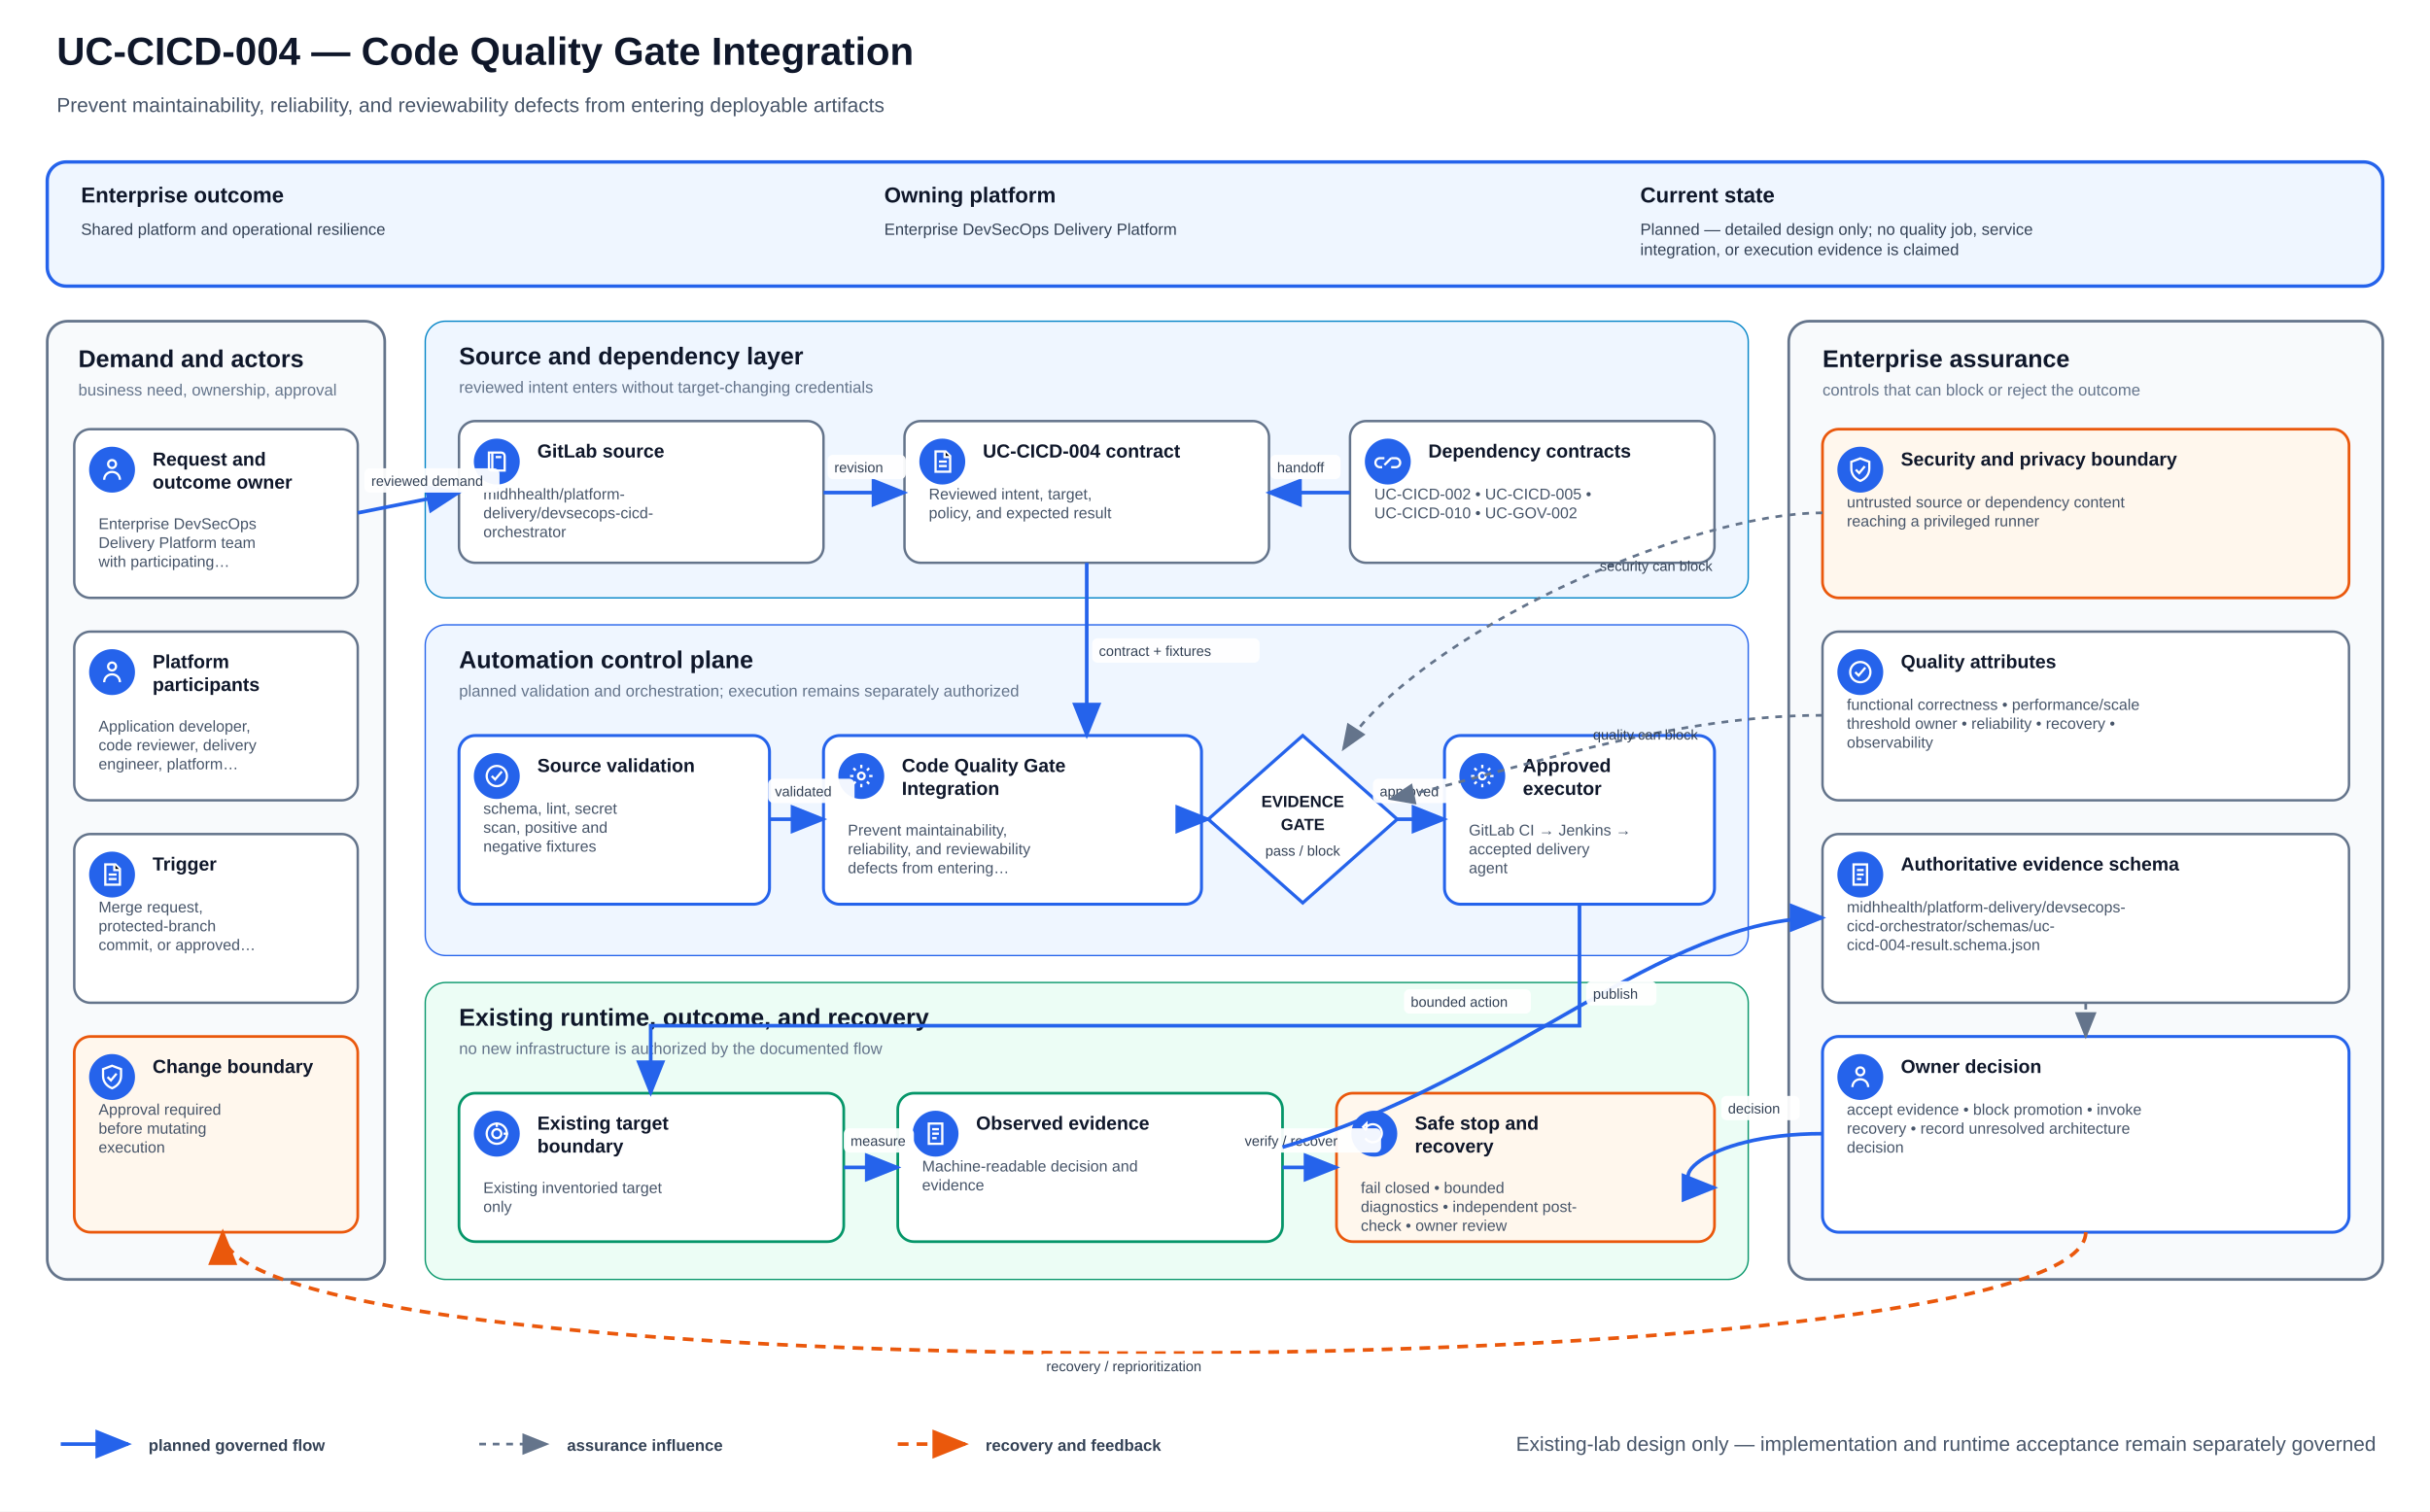
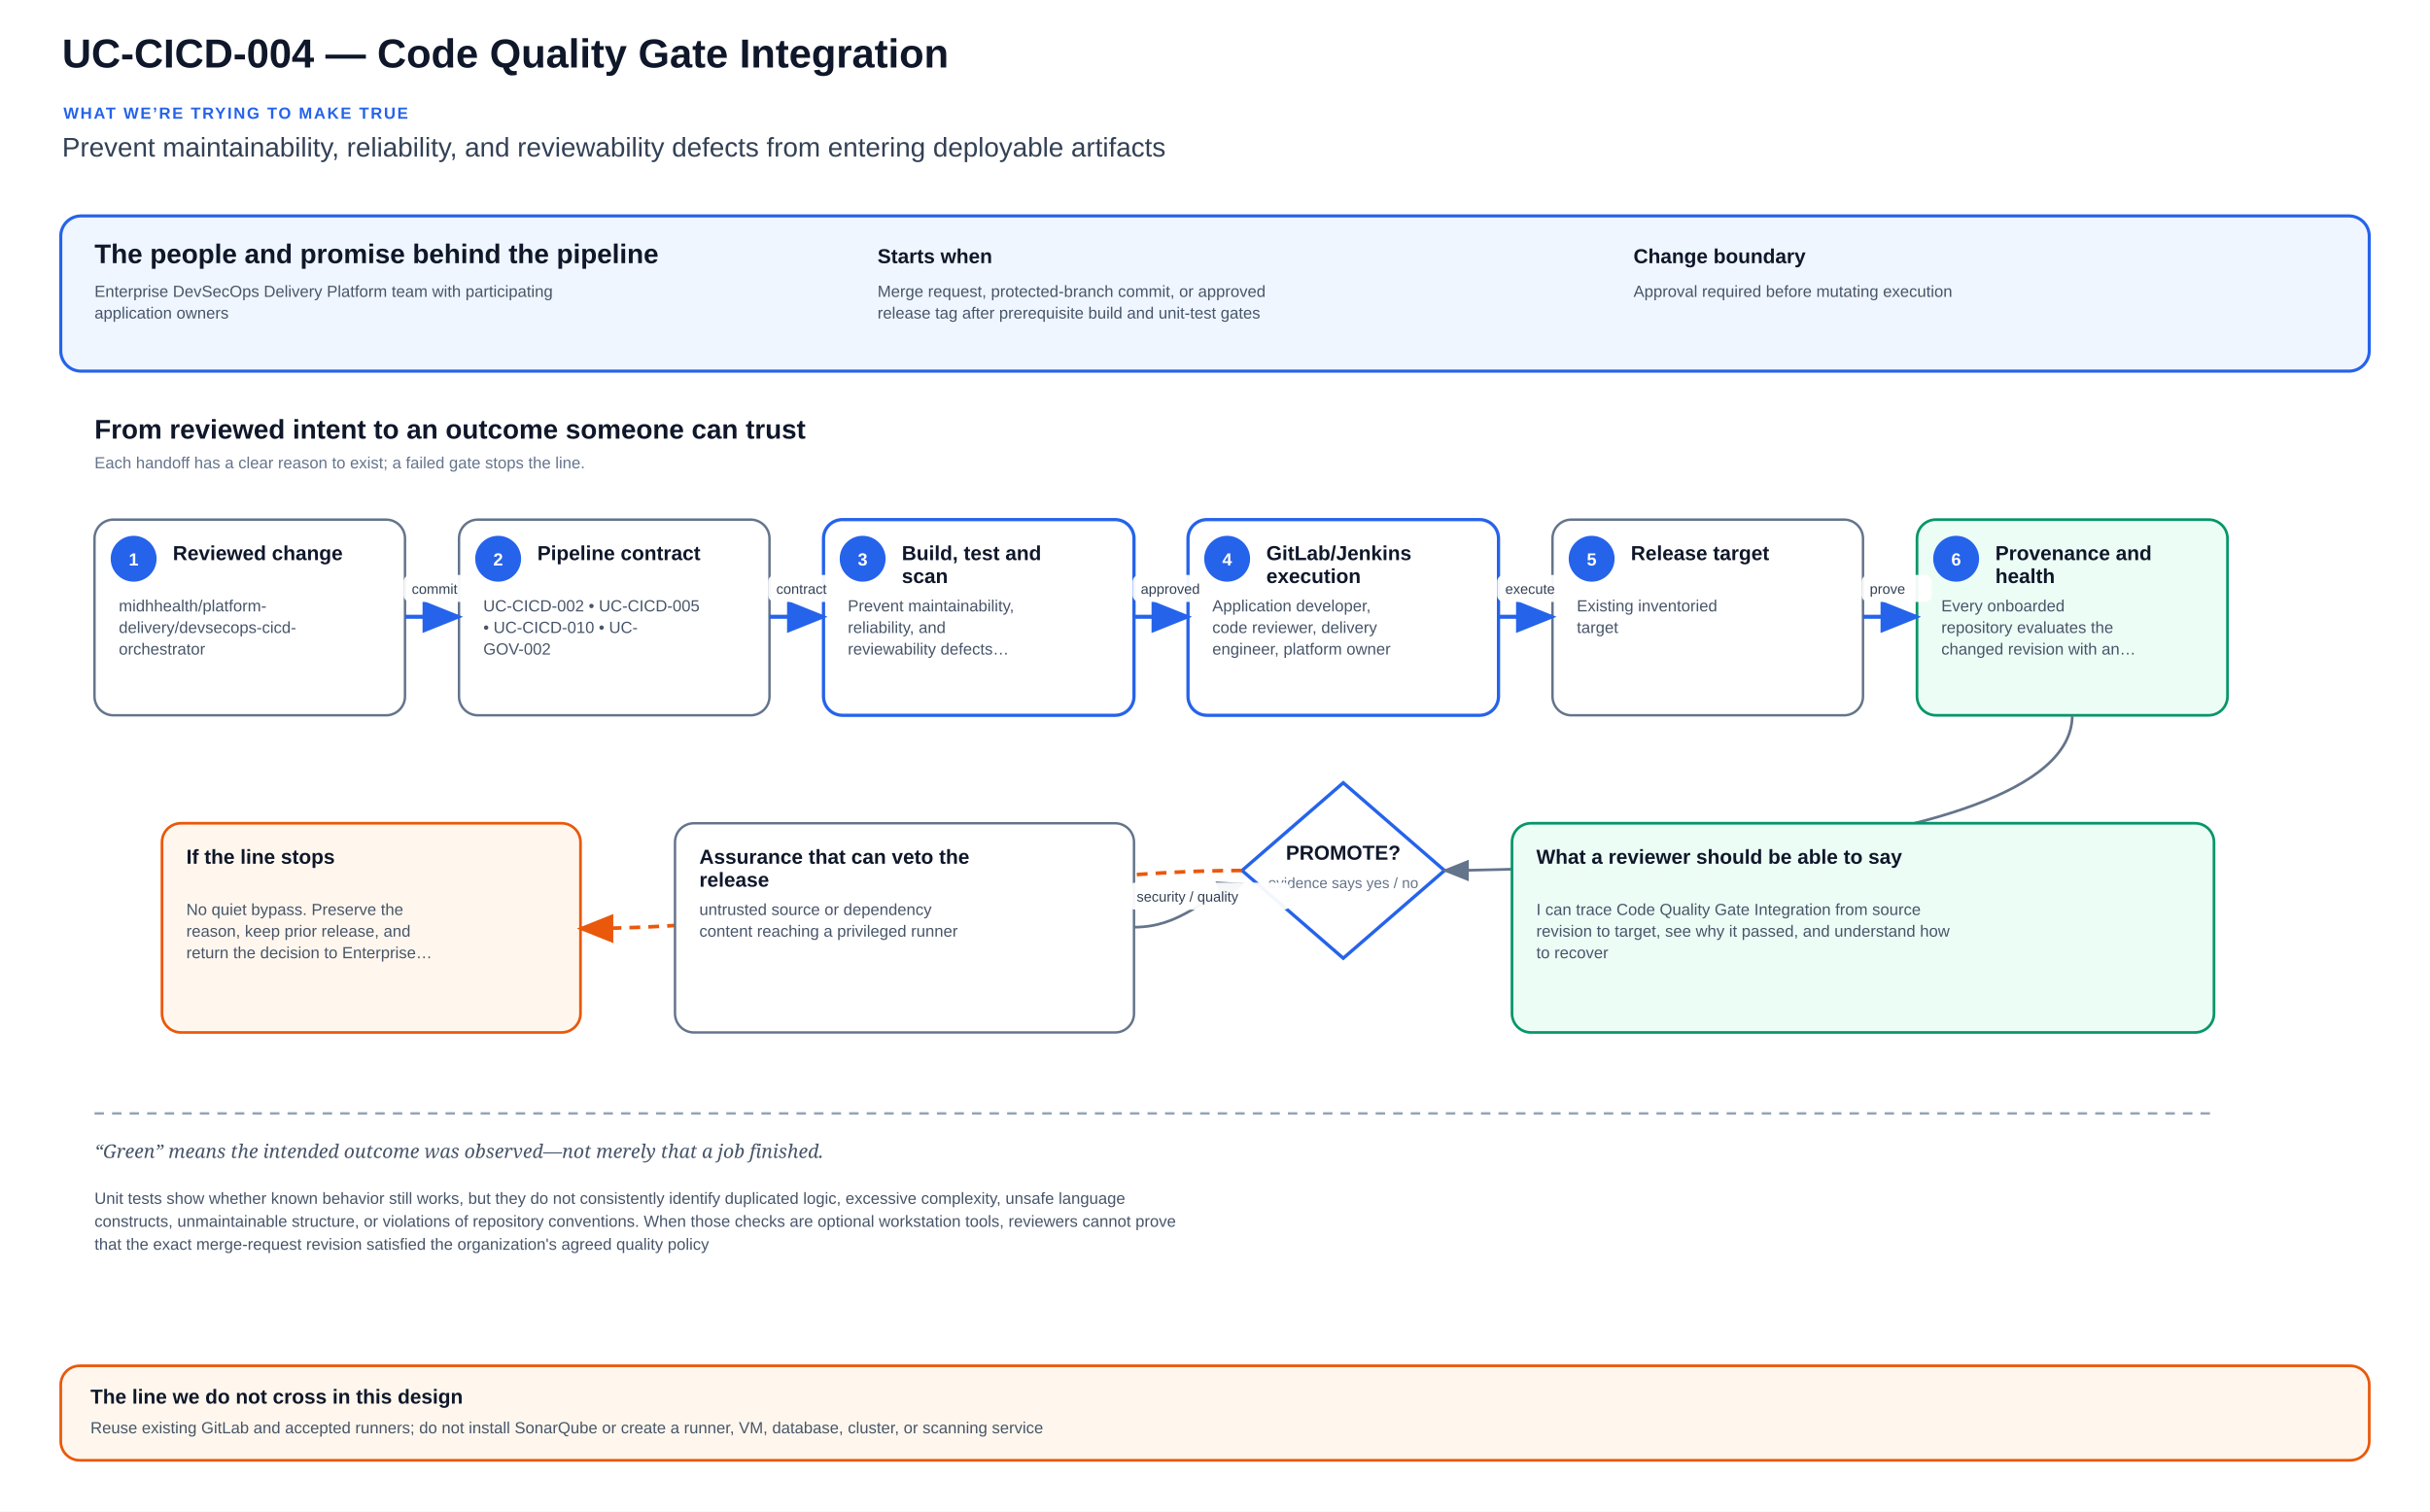
- <svg xmlns="http://www.w3.org/2000/svg" width="1800" height="1120" viewBox="0 0 1800 1120" role="img" aria-labelledby="title desc">
+ <svg xmlns="http://www.w3.org/2000/svg" width="1800" height="1120" viewBox="0 0 1800 1120" role="img" aria-labelledby="title desc" data-use-case="UC-CICD-004" data-archetype="delivery-pipeline">
  <defs>
    <style>
- .bg{fill:#fff}.context{fill:#eff6ff;stroke:#2563eb;stroke-width:2.5}.rail{fill:#f8fafc;stroke:#64748b;stroke-width:2}.layer{fill:#fff;stroke:#94a3b8;stroke-width:2}.sourceLayer{fill:#eff6ff;stroke:#0284c7}.controlLayer{fill:#eff6ff;stroke:#2563eb}.runtimeLayer{fill:#ecfdf5;stroke:#059669}.node{fill:#fff;stroke:#64748b;stroke-width:1.8}.controlNode{fill:#fff;stroke:#2563eb;stroke-width:2.2}.runtimeNode{fill:#fff;stroke:#059669;stroke-width:2}.riskNode{fill:#fff7ed;stroke:#ea580c;stroke-width:2}.iconBadge{fill:#2563eb}.mainTitle{font:700 29px Arial,sans-serif;fill:#0f172a}.subtitle{font:15px Arial,sans-serif;fill:#475569}.sectionTitle{font:700 18px Arial,sans-serif;fill:#0f172a}.sectionSub{font:12px Arial,sans-serif;fill:#64748b}.nodeTitle{font:700 14px Arial,sans-serif;fill:#0f172a}.nodeSub{font:11.5px Arial,sans-serif;fill:#475569}.contextTitle{font:700 16px Arial,sans-serif;fill:#0f172a}.contextText{font:12px Arial,sans-serif;fill:#334155}.edge{stroke:#2563eb;stroke-width:2.7;fill:none;marker-end:url(#arrow)}.dashed{stroke:#ea580c;stroke-dasharray:8 6;marker-end:url(#orangeArrow)}.assuranceEdge{stroke:#64748b;stroke-width:2;stroke-dasharray:5 5;fill:none;marker-end:url(#grayArrow)}.labelBg{fill:#fff;opacity:.94}.edgeLabel{font:10.5px Arial,sans-serif;fill:#334155}.decision{fill:#fff;stroke:#2563eb;stroke-width:2.4}.decisionText{font:700 12px Arial,sans-serif;fill:#0f172a}.legend{font:700 12px Arial,sans-serif;fill:#334155}
+ .bg{fill:#fff}.panel{fill:#f8fafc;stroke:#cbd5e1;stroke-width:2}.accentPanel{fill:#eff6ff;stroke:#2563eb;stroke-width:2.3}.card{fill:#fff;stroke:#64748b;stroke-width:1.8}.accentCard{fill:#fff;stroke:#2563eb;stroke-width:2.4}.goodCard{fill:#ecfdf5;stroke:#059669;stroke-width:2}.warnCard{fill:#fff7ed;stroke:#ea580c;stroke-width:2}.darkCard{fill:#0f172a;stroke:#0f172a;stroke-width:2}.mainTitle{font:700 30px Arial,sans-serif;fill:#0f172a}.kicker{font:700 12px Arial,sans-serif;fill:#2563eb;letter-spacing:1.2px}.quote{font:20px Arial,sans-serif;fill:#334155}.section{font:700 20px Arial,sans-serif;fill:#0f172a}.sectionSub{font:12px Arial,sans-serif;fill:#64748b}.cardTitle{font:700 15px Arial,sans-serif;fill:#0f172a}.body{font:12px Arial,sans-serif;fill:#475569}.inverseTitle{font:700 15px Arial,sans-serif;fill:#fff}.inverseBody{font:12px Arial,sans-serif;fill:#e2e8f0}.badge{fill:#2563eb}.badgeText{font:700 13px Arial,sans-serif;fill:#fff}.arrow{stroke:#2563eb;stroke-width:3;fill:none;marker-end:url(#arrow)}.thinArrow{stroke:#64748b;stroke-width:2;fill:none;marker-end:url(#grayArrow)}.feedback{stroke:#ea580c;stroke-width:2.7;stroke-dasharray:8 6;fill:none;marker-end:url(#orangeArrow)}.label{fill:#fff;opacity:.94}.edgeText{font:10.5px Arial,sans-serif;fill:#334155}.lane{fill:none;stroke:#94a3b8;stroke-width:1.8;stroke-dasharray:7 6}.decision{fill:#fff;stroke:#2563eb;stroke-width:2.5}.small{font:11px Arial,sans-serif;fill:#64748b}.note{font:italic 14px Georgia,serif;fill:#475569}.hub{fill:#2563eb;stroke:#2563eb;stroke-width:2}.hubTitle{font:700 18px Arial,sans-serif;fill:#fff}.hubBody{font:12px Arial,sans-serif;fill:#fff}.zone{fill:#eff6ff;stroke:#2563eb;stroke-width:2}.nodeCircle{fill:#fff;stroke:#2563eb;stroke-width:2.3}.nodeTitle{font:700 13px Arial,sans-serif;fill:#0f172a}.nodeBody{font:11px Arial,sans-serif;fill:#475569}
</style>
    <marker id="arrow" markerWidth="11" markerHeight="11" refX="9" refY="4" orient="auto">
-       <path d="M0,0 L0,8 L10,4 z" fill="#2563eb" />
+       <path d="M0 0L0 8L10 4z" fill="#2563eb" />
+     </marker>
+     <marker id="grayArrow" markerWidth="11" markerHeight="11" refX="9" refY="4" orient="auto">
+       <path d="M0 0L0 8L10 4z" fill="#64748b" />
    </marker>
    <marker id="orangeArrow" markerWidth="11" markerHeight="11" refX="9" refY="4" orient="auto">
-       <path d="M0,0 L0,8 L10,4 z" fill="#ea580c" />
+       <path d="M0 0L0 8L10 4z" fill="#ea580c" />
    </marker>
-     <marker id="grayArrow" markerWidth="11" markerHeight="11" refX="9" refY="4" orient="auto">
-       <path d="M0,0 L0,8 L10,4 z" fill="#64748b" />
-     </marker>
-     <symbol id="icon-person" viewBox="0 0 24 24">
-       <circle cx="12" cy="7" r="3.5" fill="none" stroke="#fff" stroke-width="2" />
-       <path d="M5 21c0-4 3-7 7-7s7 3 7 7" fill="none" stroke="#fff" stroke-width="2" />
-     </symbol>
-     <symbol id="icon-repo" viewBox="0 0 24 24">
-       <path d="M5 4h11a3 3 0 013 3v13H7a2 2 0 01-2-2V4z" fill="none" stroke="#fff" stroke-width="2" />
-       <path d="M8 4v16M11 8h5" stroke="#fff" stroke-width="2" />
-     </symbol>
-     <symbol id="icon-contract" viewBox="0 0 24 24">
-       <path d="M6 3h9l4 4v14H6z" fill="none" stroke="#fff" stroke-width="2" />
-       <path d="M14 3v5h5M9 12h7M9 16h7" stroke="#fff" stroke-width="2" />
-     </symbol>
-     <symbol id="icon-link" viewBox="0 0 24 24">
-       <path d="M9 15l6-6M7 17H5a4 4 0 010-8h4M15 9h4a4 4 0 010 8h-4" fill="none" stroke="#fff" stroke-width="2" />
-     </symbol>
-     <symbol id="icon-check" viewBox="0 0 24 24">
-       <circle cx="12" cy="12" r="9" fill="none" stroke="#fff" stroke-width="2" />
-       <path d="M7.5 12l3 3 6-7" fill="none" stroke="#fff" stroke-width="2" />
-     </symbol>
-     <symbol id="icon-gear" viewBox="0 0 24 24">
-       <circle cx="12" cy="12" r="3" fill="none" stroke="#fff" stroke-width="2" />
-       <path d="M12 2v3M12 19v3M2 12h3M19 12h3M5 5l2 2M17 17l2 2M19 5l-2 2M7 17l-2 2" stroke="#fff" stroke-width="2" />
-     </symbol>
-     <symbol id="icon-target" viewBox="0 0 24 24">
-       <circle cx="12" cy="12" r="9" fill="none" stroke="#fff" stroke-width="2" />
-       <circle cx="12" cy="12" r="4" fill="none" stroke="#fff" stroke-width="2" />
-       <path d="M12 2v4M22 12h-4" stroke="#fff" stroke-width="2" />
-     </symbol>
-     <symbol id="icon-evidence" viewBox="0 0 24 24">
-       <path d="M6 3h12v18H6z" fill="none" stroke="#fff" stroke-width="2" />
-       <path d="M9 8h6M9 12h6M9 16h4" stroke="#fff" stroke-width="2" />
-     </symbol>
-     <symbol id="icon-shield" viewBox="0 0 24 24">
-       <path d="M12 2l8 3v6c0 5-3 9-8 11-5-2-8-6-8-11V5z" fill="none" stroke="#fff" stroke-width="2" />
-       <path d="M8 12l3 3 5-6" fill="none" stroke="#fff" stroke-width="2" />
-     </symbol>
-     <symbol id="icon-recovery" viewBox="0 0 24 24">
-       <path d="M5 8V3l-3 3 3 3M5 6a8 8 0 11-1 10" fill="none" stroke="#fff" stroke-width="2" />
-     </symbol>
  </defs>
  <rect class="bg" width="1800" height="1120" />
-   <text class="mainTitle" x="42" y="48">
-     <tspan x="42" dy="0">UC-CICD-004 — Code Quality Gate Integration</tspan>
+   <text class="mainTitle" x="46" y="50">
+     <tspan x="46" dy="0">UC-CICD-004 — Code Quality Gate Integration</tspan>
  </text>
-   <text class="subtitle" x="42" y="83" text-anchor="start">
-     <tspan x="42" dy="0">Prevent maintainability, reliability, and reviewability defects from entering deployable artifacts</tspan>
+   <text class="kicker" x="47" y="88">WHAT WE’RE TRYING TO MAKE TRUE</text>
+   <text class="quote" x="46" y="116" text-anchor="start">
+     <tspan x="46" dy="0">Prevent maintainability, reliability, and reviewability defects from entering deployable artifacts</tspan>
  </text>
-   <rect class="context" x="35" y="120" width="1730" height="92" rx="14" />
-   <text class="contextTitle" x="60" y="150">Enterprise outcome</text>
-   <text class="contextText" x="60" y="174" text-anchor="start">
-     <tspan x="60" dy="0">Shared platform and operational resilience</tspan>
+   <rect class="accentPanel" x="45" y="160" width="1710" height="115" rx="15" />
+   <text class="section" x="70" y="195">The people and promise behind the pipeline</text>
+   <text class="body" x="70" y="220" text-anchor="start">
+     <tspan x="70" dy="0">Enterprise DevSecOps Delivery Platform team with participating</tspan>
+     <tspan x="70" dy="16">application owners</tspan>
  </text>
-   <text class="contextTitle" x="655" y="150">Owning platform</text>
-   <text class="contextText" x="655" y="174" text-anchor="start">
-     <tspan x="655" dy="0">Enterprise DevSecOps Delivery Platform</tspan>
+   <text class="cardTitle" x="650" y="195" text-anchor="start">
+     <tspan x="650" dy="0">Starts when</tspan>
  </text>
-   <text class="contextTitle" x="1215" y="150">Current state</text>
-   <text class="contextText" x="1215" y="174" text-anchor="start">
-     <tspan x="1215" dy="0">Planned — detailed design only; no quality job, service</tspan>
-     <tspan x="1215" dy="15">integration, or execution evidence is claimed</tspan>
+   <text class="body" x="650" y="220" text-anchor="start">
+     <tspan x="650" dy="0">Merge request, protected-branch commit, or approved</tspan>
+     <tspan x="650" dy="16">release tag after prerequisite build and unit-test gates</tspan>
  </text>
-   <rect class="rail" x="35" y="238" width="250" height="710" rx="15" />
-   <text class="sectionTitle" x="58" y="272">Demand and actors</text>
-   <text class="sectionSub" x="58" y="293">business need, ownership, approval</text>
-   <rect class="node" x="55" y="318" width="210" height="125" rx="12" />
-   <circle class="iconBadge" cx="83" cy="348" r="17" />
-   <use href="#icon-person" x="73" y="338" width="20" height="20" />
-   <text class="nodeTitle" x="113" y="345">
-     <tspan x="113" dy="0">Request and</tspan>
-     <tspan x="113" dy="17">outcome owner</tspan>
+   <text class="cardTitle" x="1210" y="195" text-anchor="start">
+     <tspan x="1210" dy="0">Change boundary</tspan>
  </text>
-   <text class="nodeSub" x="73" y="392" text-anchor="start">
-     <tspan x="73" dy="0">Enterprise DevSecOps</tspan>
-     <tspan x="73" dy="14">Delivery Platform team</tspan>
-     <tspan x="73" dy="14">with participating…</tspan>
+   <text class="body" x="1210" y="220" text-anchor="start">
+     <tspan x="1210" dy="0">Approval required before mutating execution</tspan>
  </text>
-   <rect class="node" x="55" y="468" width="210" height="125" rx="12" />
-   <circle class="iconBadge" cx="83" cy="498" r="17" />
-   <use href="#icon-person" x="73" y="488" width="20" height="20" />
-   <text class="nodeTitle" x="113" y="495">
-     <tspan x="113" dy="0">Platform</tspan>
-     <tspan x="113" dy="17">participants</tspan>
+   <text class="section" x="70" y="325">From reviewed intent to an outcome someone can trust</text>
+   <text class="sectionSub" x="70" y="347">Each handoff has a clear reason to exist; a failed gate stops the line.</text>
+   <rect class="card" x="70" y="385" width="230" height="145" rx="14" />
+   <circle class="badge" cx="99" cy="414" r="17" />
+   <text class="badgeText" x="99" y="419" text-anchor="middle">1</text>
+   <text class="cardTitle" x="128" y="415" text-anchor="start">
+     <tspan x="128" dy="0">Reviewed change</tspan>
  </text>
-   <text class="nodeSub" x="73" y="542" text-anchor="start">
-     <tspan x="73" dy="0">Application developer,</tspan>
-     <tspan x="73" dy="14">code reviewer, delivery</tspan>
-     <tspan x="73" dy="14">engineer, platform…</tspan>
+   <text class="body" x="88" y="453" text-anchor="start">
+     <tspan x="88" dy="0">midhhealth/platform-</tspan>
+     <tspan x="88" dy="16">delivery/devsecops-cicd-</tspan>
+     <tspan x="88" dy="16">orchestrator</tspan>
  </text>
-   <rect class="node" x="55" y="618" width="210" height="125" rx="12" />
-   <circle class="iconBadge" cx="83" cy="648" r="17" />
-   <use href="#icon-contract" x="73" y="638" width="20" height="20" />
-   <text class="nodeTitle" x="113" y="645">
-     <tspan x="113" dy="0">Trigger</tspan>
+   <rect class="card" x="340" y="385" width="230" height="145" rx="14" />
+   <circle class="badge" cx="369" cy="414" r="17" />
+   <text class="badgeText" x="369" y="419" text-anchor="middle">2</text>
+   <text class="cardTitle" x="398" y="415" text-anchor="start">
+     <tspan x="398" dy="0">Pipeline contract</tspan>
  </text>
-   <text class="nodeSub" x="73" y="676" text-anchor="start">
-     <tspan x="73" dy="0">Merge request,</tspan>
-     <tspan x="73" dy="14">protected-branch</tspan>
-     <tspan x="73" dy="14">commit, or approved…</tspan>
+   <text class="body" x="358" y="453" text-anchor="start">
+     <tspan x="358" dy="0">UC-CICD-002 • UC-CICD-005</tspan>
+     <tspan x="358" dy="16">• UC-CICD-010 • UC-</tspan>
+     <tspan x="358" dy="16">GOV-002</tspan>
  </text>
-   <rect class="riskNode" x="55" y="768" width="210" height="145" rx="12" />
-   <circle class="iconBadge" cx="83" cy="798" r="17" />
-   <use href="#icon-shield" x="73" y="788" width="20" height="20" />
-   <text class="nodeTitle" x="113" y="795">
-     <tspan x="113" dy="0">Change boundary</tspan>
+   <rect class="accentCard" x="610" y="385" width="230" height="145" rx="14" />
+   <circle class="badge" cx="639" cy="414" r="17" />
+   <text class="badgeText" x="639" y="419" text-anchor="middle">3</text>
+   <text class="cardTitle" x="668" y="415" text-anchor="start">
+     <tspan x="668" dy="0">Build, test and</tspan>
+     <tspan x="668" dy="17">scan</tspan>
  </text>
-   <text class="nodeSub" x="73" y="826" text-anchor="start">
-     <tspan x="73" dy="0">Approval required</tspan>
-     <tspan x="73" dy="14">before mutating</tspan>
-     <tspan x="73" dy="14">execution</tspan>
+   <text class="body" x="628" y="453" text-anchor="start">
+     <tspan x="628" dy="0">Prevent maintainability,</tspan>
+     <tspan x="628" dy="16">reliability, and</tspan>
+     <tspan x="628" dy="16">reviewability defects…</tspan>
  </text>
-   <rect class="sourceLayer" x="315" y="238" width="980" height="205" rx="15" />
-   <text class="sectionTitle" x="340" y="270">Source and dependency layer</text>
-   <text class="sectionSub" x="340" y="291">reviewed intent enters without target-changing credentials</text>
-   <rect class="node" x="340" y="312" width="270" height="105" rx="12" />
-   <circle class="iconBadge" cx="368" cy="342" r="17" />
-   <use href="#icon-repo" x="358" y="332" width="20" height="20" />
-   <text class="nodeTitle" x="398" y="339">
-     <tspan x="398" dy="0">GitLab source</tspan>
+   <rect class="accentCard" x="880" y="385" width="230" height="145" rx="14" />
+   <circle class="badge" cx="909" cy="414" r="17" />
+   <text class="badgeText" x="909" y="419" text-anchor="middle">4</text>
+   <text class="cardTitle" x="938" y="415" text-anchor="start">
+     <tspan x="938" dy="0">GitLab/Jenkins</tspan>
+     <tspan x="938" dy="17">execution</tspan>
  </text>
-   <text class="nodeSub" x="358" y="370" text-anchor="start">
-     <tspan x="358" dy="0">midhhealth/platform-</tspan>
-     <tspan x="358" dy="14">delivery/devsecops-cicd-</tspan>
-     <tspan x="358" dy="14">orchestrator</tspan>
+   <text class="body" x="898" y="453" text-anchor="start">
+     <tspan x="898" dy="0">Application developer,</tspan>
+     <tspan x="898" dy="16">code reviewer, delivery</tspan>
+     <tspan x="898" dy="16">engineer, platform owner</tspan>
  </text>
-   <rect class="node" x="670" y="312" width="270" height="105" rx="12" />
-   <circle class="iconBadge" cx="698" cy="342" r="17" />
-   <use href="#icon-contract" x="688" y="332" width="20" height="20" />
-   <text class="nodeTitle" x="728" y="339">
-     <tspan x="728" dy="0">UC-CICD-004 contract</tspan>
+   <rect class="card" x="1150" y="385" width="230" height="145" rx="14" />
+   <circle class="badge" cx="1179" cy="414" r="17" />
+   <text class="badgeText" x="1179" y="419" text-anchor="middle">5</text>
+   <text class="cardTitle" x="1208" y="415" text-anchor="start">
+     <tspan x="1208" dy="0">Release target</tspan>
  </text>
-   <text class="nodeSub" x="688" y="370" text-anchor="start">
-     <tspan x="688" dy="0">Reviewed intent, target,</tspan>
-     <tspan x="688" dy="14">policy, and expected result</tspan>
+   <text class="body" x="1168" y="453" text-anchor="start">
+     <tspan x="1168" dy="0">Existing inventoried</tspan>
+     <tspan x="1168" dy="16">target</tspan>
  </text>
-   <rect class="node" x="1000" y="312" width="270" height="105" rx="12" />
-   <circle class="iconBadge" cx="1028" cy="342" r="17" />
-   <use href="#icon-link" x="1018" y="332" width="20" height="20" />
-   <text class="nodeTitle" x="1058" y="339">
-     <tspan x="1058" dy="0">Dependency contracts</tspan>
+   <rect class="goodCard" x="1420" y="385" width="230" height="145" rx="14" />
+   <circle class="badge" cx="1449" cy="414" r="17" />
+   <text class="badgeText" x="1449" y="419" text-anchor="middle">6</text>
+   <text class="cardTitle" x="1478" y="415" text-anchor="start">
+     <tspan x="1478" dy="0">Provenance and</tspan>
+     <tspan x="1478" dy="17">health</tspan>
  </text>
-   <text class="nodeSub" x="1018" y="370" text-anchor="start">
-     <tspan x="1018" dy="0">UC-CICD-002 • UC-CICD-005 •</tspan>
-     <tspan x="1018" dy="14">UC-CICD-010 • UC-GOV-002</tspan>
+   <text class="body" x="1438" y="453" text-anchor="start">
+     <tspan x="1438" dy="0">Every onboarded</tspan>
+     <tspan x="1438" dy="16">repository evaluates the</tspan>
+     <tspan x="1438" dy="16">changed revision with an…</tspan>
  </text>
-   <rect class="controlLayer" x="315" y="463" width="980" height="245" rx="15" />
-   <text class="sectionTitle" x="340" y="495">Automation control plane</text>
-   <text class="sectionSub" x="340" y="516">planned validation and orchestration; execution remains separately authorized</text>
-   <rect class="controlNode" x="340" y="545" width="230" height="125" rx="12" />
-   <circle class="iconBadge" cx="368" cy="575" r="17" />
-   <use href="#icon-check" x="358" y="565" width="20" height="20" />
-   <text class="nodeTitle" x="398" y="572">
-     <tspan x="398" dy="0">Source validation</tspan>
+   <path class="arrow" d="M300 457 L340 457" />
+   <rect class="label" x="299" y="426" width="52" height="20" rx="5" />
+   <text class="edgeText" x="305" y="440">commit</text>
+   <path class="arrow" d="M570 457 L610 457" />
+   <rect class="label" x="569" y="426" width="60" height="20" rx="5" />
+   <text class="edgeText" x="575" y="440">contract</text>
+   <path class="arrow" d="M840 457 L880 457" />
+   <rect class="label" x="839" y="426" width="60" height="20" rx="5" />
+   <text class="edgeText" x="845" y="440">approved</text>
+   <path class="arrow" d="M1110 457 L1150 457" />
+   <rect class="label" x="1109" y="426" width="54" height="20" rx="5" />
+   <text class="edgeText" x="1115" y="440">execute</text>
+   <path class="arrow" d="M1380 457 L1420 457" />
+   <rect class="label" x="1379" y="426" width="52" height="20" rx="5" />
+   <text class="edgeText" x="1385" y="440">prove</text>
+   <polygon class="decision" points="995,580 1070,645 995,710 920,645" />
+   <text class="cardTitle" x="995" y="637" text-anchor="middle">PROMOTE?</text>
+   <text class="small" x="995" y="658" text-anchor="middle">evidence says yes / no</text>
+   <path class="thinArrow" d="M1535 530 C1535 645 1070 645 1070 645" />
+   <rect class="label" x="1374" y="614" width="60" height="20" rx="5" />
+   <text class="edgeText" x="1380" y="628">evidence</text>
+   <rect class="warnCard" x="120" y="610" width="310" height="155" rx="14" />
+   <text class="cardTitle" x="138" y="640" text-anchor="start">
+     <tspan x="138" dy="0">If the line stops</tspan>
  </text>
-   <text class="nodeSub" x="358" y="603" text-anchor="start">
-     <tspan x="358" dy="0">schema, lint, secret</tspan>
-     <tspan x="358" dy="14">scan, positive and</tspan>
-     <tspan x="358" dy="14">negative fixtures</tspan>
+   <text class="body" x="138" y="678" text-anchor="start">
+     <tspan x="138" dy="0">No quiet bypass. Preserve the</tspan>
+     <tspan x="138" dy="16">reason, keep prior release, and</tspan>
+     <tspan x="138" dy="16">return the decision to Enterprise…</tspan>
  </text>
-   <rect class="controlNode" x="610" y="545" width="280" height="125" rx="12" />
-   <circle class="iconBadge" cx="638" cy="575" r="17" />
-   <use href="#icon-gear" x="628" y="565" width="20" height="20" />
-   <text class="nodeTitle" x="668" y="572">
-     <tspan x="668" dy="0">Code Quality Gate</tspan>
-     <tspan x="668" dy="17">Integration</tspan>
+   <path class="feedback" d="M920 645 C760 645 600 688 430 688" />
+   <rect class="label" x="729" y="656" width="52" height="20" rx="5" />
+   <text class="edgeText" x="735" y="670">block</text>
+   <rect class="card" x="500" y="610" width="340" height="155" rx="14" />
+   <text class="cardTitle" x="518" y="640" text-anchor="start">
+     <tspan x="518" dy="0">Assurance that can veto the</tspan>
+     <tspan x="518" dy="17">release</tspan>
  </text>
-   <text class="nodeSub" x="628" y="619" text-anchor="start">
-     <tspan x="628" dy="0">Prevent maintainability,</tspan>
-     <tspan x="628" dy="14">reliability, and reviewability</tspan>
-     <tspan x="628" dy="14">defects from entering…</tspan>
+   <text class="body" x="518" y="678" text-anchor="start">
+     <tspan x="518" dy="0">untrusted source or dependency</tspan>
+     <tspan x="518" dy="16">content reaching a privileged runner</tspan>
  </text>
-   <polygon class="decision" points="965,545 1035,607 965,669 895,607" />
-   <text class="decisionText" x="965" y="598" text-anchor="middle">EVIDENCE</text>
-   <text class="decisionText" x="965" y="615" text-anchor="middle">GATE</text>
-   <text class="edgeLabel" x="965" y="634" text-anchor="middle">pass / block</text>
-   <rect class="controlNode" x="1070" y="545" width="200" height="125" rx="12" />
-   <circle class="iconBadge" cx="1098" cy="575" r="17" />
-   <use href="#icon-gear" x="1088" y="565" width="20" height="20" />
-   <text class="nodeTitle" x="1128" y="572">
-     <tspan x="1128" dy="0">Approved</tspan>
-     <tspan x="1128" dy="17">executor</tspan>
+   <path class="thinArrow" d="M840 687 C875 687 890 665 920 655" />
+   <rect class="label" x="836" y="654" width="120" height="20" rx="5" />
+   <text class="edgeText" x="842" y="668">security / quality</text>
+   <rect class="goodCard" x="1120" y="610" width="520" height="155" rx="14" />
+   <text class="cardTitle" x="1138" y="640" text-anchor="start">
+     <tspan x="1138" dy="0">What a reviewer should be able to say</tspan>
  </text>
-   <text class="nodeSub" x="1088" y="619" text-anchor="start">
-     <tspan x="1088" dy="0">GitLab CI → Jenkins →</tspan>
-     <tspan x="1088" dy="14">accepted delivery</tspan>
-     <tspan x="1088" dy="14">agent</tspan>
+   <text class="body" x="1138" y="678" text-anchor="start">
+     <tspan x="1138" dy="0">I can trace Code Quality Gate Integration from source</tspan>
+     <tspan x="1138" dy="16">revision to target, see why it passed, and understand how</tspan>
+     <tspan x="1138" dy="16">to recover</tspan>
  </text>
-   <rect class="runtimeLayer" x="315" y="728" width="980" height="220" rx="15" />
-   <text class="sectionTitle" x="340" y="760">Existing runtime, outcome, and recovery</text>
-   <text class="sectionSub" x="340" y="781">no new infrastructure is authorized by the documented flow</text>
-   <rect class="runtimeNode" x="340" y="810" width="285" height="110" rx="12" />
-   <circle class="iconBadge" cx="368" cy="840" r="17" />
-   <use href="#icon-target" x="358" y="830" width="20" height="20" />
-   <text class="nodeTitle" x="398" y="837">
-     <tspan x="398" dy="0">Existing target</tspan>
-     <tspan x="398" dy="17">boundary</tspan>
+   <path class="lane" d="M70 825 H1640" />
+   <text class="note" x="70" y="858">“Green” means the intended outcome was observed—not merely that a job finished.</text>
+   <text class="body" x="70" y="892" text-anchor="start">
+     <tspan x="70" dy="0">Unit tests show whether known behavior still works, but they do not consistently identify duplicated logic, excessive complexity, unsafe language</tspan>
+     <tspan x="70" dy="17">constructs, unmaintainable structure, or violations of repository conventions. When those checks are optional workstation tools, reviewers cannot prove</tspan>
+     <tspan x="70" dy="17">that the exact merge-request revision satisfied the organization's agreed quality policy</tspan>
  </text>
-   <text class="nodeSub" x="358" y="884" text-anchor="start">
-     <tspan x="358" dy="0">Existing inventoried target</tspan>
-     <tspan x="358" dy="14">only</tspan>
+   <rect class="warnCard" x="45" y="1012" width="1710" height="70" rx="14" />
+   <text class="cardTitle" x="67" y="1040">The line we do not cross in this design</text>
+   <text class="body" x="67" y="1062" text-anchor="start">
+     <tspan x="67" dy="0">Reuse existing GitLab and accepted runners; do not install SonarQube or create a runner, VM, database, cluster, or scanning service</tspan>
  </text>
-   <rect class="runtimeNode" x="665" y="810" width="285" height="110" rx="12" />
-   <circle class="iconBadge" cx="693" cy="840" r="17" />
-   <use href="#icon-evidence" x="683" y="830" width="20" height="20" />
-   <text class="nodeTitle" x="723" y="837">
-     <tspan x="723" dy="0">Observed evidence</tspan>
-   </text>
-   <text class="nodeSub" x="683" y="868" text-anchor="start">
-     <tspan x="683" dy="0">Machine-readable decision and</tspan>
-     <tspan x="683" dy="14">evidence</tspan>
-   </text>
-   <rect class="riskNode" x="990" y="810" width="280" height="110" rx="12" />
-   <circle class="iconBadge" cx="1018" cy="840" r="17" />
-   <use href="#icon-recovery" x="1008" y="830" width="20" height="20" />
-   <text class="nodeTitle" x="1048" y="837">
-     <tspan x="1048" dy="0">Safe stop and</tspan>
-     <tspan x="1048" dy="17">recovery</tspan>
-   </text>
-   <text class="nodeSub" x="1008" y="884" text-anchor="start">
-     <tspan x="1008" dy="0">fail closed • bounded</tspan>
-     <tspan x="1008" dy="14">diagnostics • independent post-</tspan>
-     <tspan x="1008" dy="14">check • owner review</tspan>
-   </text>
-   <rect class="rail" x="1325" y="238" width="440" height="710" rx="15" />
-   <text class="sectionTitle" x="1350" y="272">Enterprise assurance</text>
-   <text class="sectionSub" x="1350" y="293">controls that can block or reject the outcome</text>
-   <rect class="riskNode" x="1350" y="318" width="390" height="125" rx="12" />
-   <circle class="iconBadge" cx="1378" cy="348" r="17" />
-   <use href="#icon-shield" x="1368" y="338" width="20" height="20" />
-   <text class="nodeTitle" x="1408" y="345">
-     <tspan x="1408" dy="0">Security and privacy boundary</tspan>
-   </text>
-   <text class="nodeSub" x="1368" y="376" text-anchor="start">
-     <tspan x="1368" dy="0">untrusted source or dependency content</tspan>
-     <tspan x="1368" dy="14">reaching a privileged runner</tspan>
-   </text>
-   <rect class="node" x="1350" y="468" width="390" height="125" rx="12" />
-   <circle class="iconBadge" cx="1378" cy="498" r="17" />
-   <use href="#icon-check" x="1368" y="488" width="20" height="20" />
-   <text class="nodeTitle" x="1408" y="495">
-     <tspan x="1408" dy="0">Quality attributes</tspan>
-   </text>
-   <text class="nodeSub" x="1368" y="526" text-anchor="start">
-     <tspan x="1368" dy="0">functional correctness • performance/scale</tspan>
-     <tspan x="1368" dy="14">threshold owner • reliability • recovery •</tspan>
-     <tspan x="1368" dy="14">observability</tspan>
-   </text>
-   <rect class="node" x="1350" y="618" width="390" height="125" rx="12" />
-   <circle class="iconBadge" cx="1378" cy="648" r="17" />
-   <use href="#icon-evidence" x="1368" y="638" width="20" height="20" />
-   <text class="nodeTitle" x="1408" y="645">
-     <tspan x="1408" dy="0">Authoritative evidence schema</tspan>
-   </text>
-   <text class="nodeSub" x="1368" y="676" text-anchor="start">
-     <tspan x="1368" dy="0">midhhealth/platform-delivery/devsecops-</tspan>
-     <tspan x="1368" dy="14">cicd-orchestrator/schemas/uc-</tspan>
-     <tspan x="1368" dy="14">cicd-004-result.schema.json</tspan>
-   </text>
-   <rect class="controlNode" x="1350" y="768" width="390" height="145" rx="12" />
-   <circle class="iconBadge" cx="1378" cy="798" r="17" />
-   <use href="#icon-person" x="1368" y="788" width="20" height="20" />
-   <text class="nodeTitle" x="1408" y="795">
-     <tspan x="1408" dy="0">Owner decision</tspan>
-   </text>
-   <text class="nodeSub" x="1368" y="826" text-anchor="start">
-     <tspan x="1368" dy="0">accept evidence • block promotion • invoke</tspan>
-     <tspan x="1368" dy="14">recovery • record unresolved architecture</tspan>
-     <tspan x="1368" dy="14">decision</tspan>
-   </text>
-   <path class="edge" d="M265 380 L340 365" />
-   <rect class="labelBg" x="270" y="347" width="100" height="18" rx="4" />
-   <text class="edgeLabel" x="275" y="360">reviewed demand</text>
-   <path class="edge" d="M610 365 L670 365" />
-   <rect class="labelBg" x="613" y="337" width="58" height="18" rx="4" />
-   <text class="edgeLabel" x="618" y="350">revision</text>
-   <path class="edge" d="M1000 365 L940 365" />
-   <rect class="labelBg" x="941" y="337" width="52" height="18" rx="4" />
-   <text class="edgeLabel" x="946" y="350">handoff</text>
-   <path class="edge" d="M805 417 L805 545" />
-   <rect class="labelBg" x="809" y="473" width="124" height="18" rx="4" />
-   <text class="edgeLabel" x="814" y="486">contract + fixtures</text>
-   <path class="edge" d="M570 607 L610 607" />
-   <rect class="labelBg" x="569" y="577" width="64" height="18" rx="4" />
-   <text class="edgeLabel" x="574" y="590">validated</text>
-   <path class="edge" d="M890 607 L895 607" />
-   <path class="edge" d="M1035 607 L1070 607" />
-   <rect class="labelBg" x="1017" y="577" width="58" height="18" rx="4" />
-   <text class="edgeLabel" x="1022" y="590">approved</text>
-   <path class="edge" d="M1170 670 L1170 760 L482 760 L482 810" />
-   <rect class="labelBg" x="1040" y="733" width="94" height="18" rx="4" />
-   <text class="edgeLabel" x="1045" y="746">bounded action</text>
-   <path class="edge" d="M625 865 L665 865" />
-   <rect class="labelBg" x="625" y="836" width="52" height="18" rx="4" />
-   <text class="edgeLabel" x="630" y="849">measure</text>
-   <path class="edge" d="M950 865 L990 865" />
-   <rect class="labelBg" x="917" y="836" width="106" height="18" rx="4" />
-   <text class="edgeLabel" x="922" y="849">verify / recover</text>
-   <path class="assuranceEdge" d="M1350 380 C1250 380 1050 470 995 555" />
-   <text class="edgeLabel" x="1185" y="423">security can block</text>
-   <path class="assuranceEdge" d="M1350 530 C1230 530 1110 575 1030 592" />
-   <text class="edgeLabel" x="1180" y="548">quality can block</text>
-   <path class="edge" d="M950 850 C1120 800 1230 680 1350 680" />
-   <rect class="labelBg" x="1175" y="727" width="52" height="18" rx="4" />
-   <text class="edgeLabel" x="1180" y="740">publish</text>
-   <path class="assuranceEdge" d="M1545 743 L1545 768" />
-   <path class="edge" d="M1350 840 C1260 840 1225 880 1270 880" />
-   <rect class="labelBg" x="1275" y="812" width="58" height="18" rx="4" />
-   <text class="edgeLabel" x="1280" y="825">decision</text>
-   <path class="edge dashed" d="M1545 913 C1545 1030 165 1035 165 913" />
-   <rect class="labelBg" x="770" y="1003" width="172" height="18" rx="4" />
-   <text class="edgeLabel" x="775" y="1016">recovery / reprioritization</text>
-   <line x1="45" y1="1070" x2="95" y2="1070" class="edge" />
-   <text class="legend" x="110" y="1075">planned governed flow</text>
-   <line x1="355" y1="1070" x2="405" y2="1070" class="assuranceEdge" />
-   <text class="legend" x="420" y="1075">assurance influence</text>
-   <line x1="665" y1="1070" x2="715" y2="1070" class="edge dashed" />
-   <text class="legend" x="730" y="1075">recovery and feedback</text>
-   <text class="subtitle" x="1760" y="1075" text-anchor="end">Existing-lab design only — implementation and runtime acceptance remain separately governed</text>
</svg>
